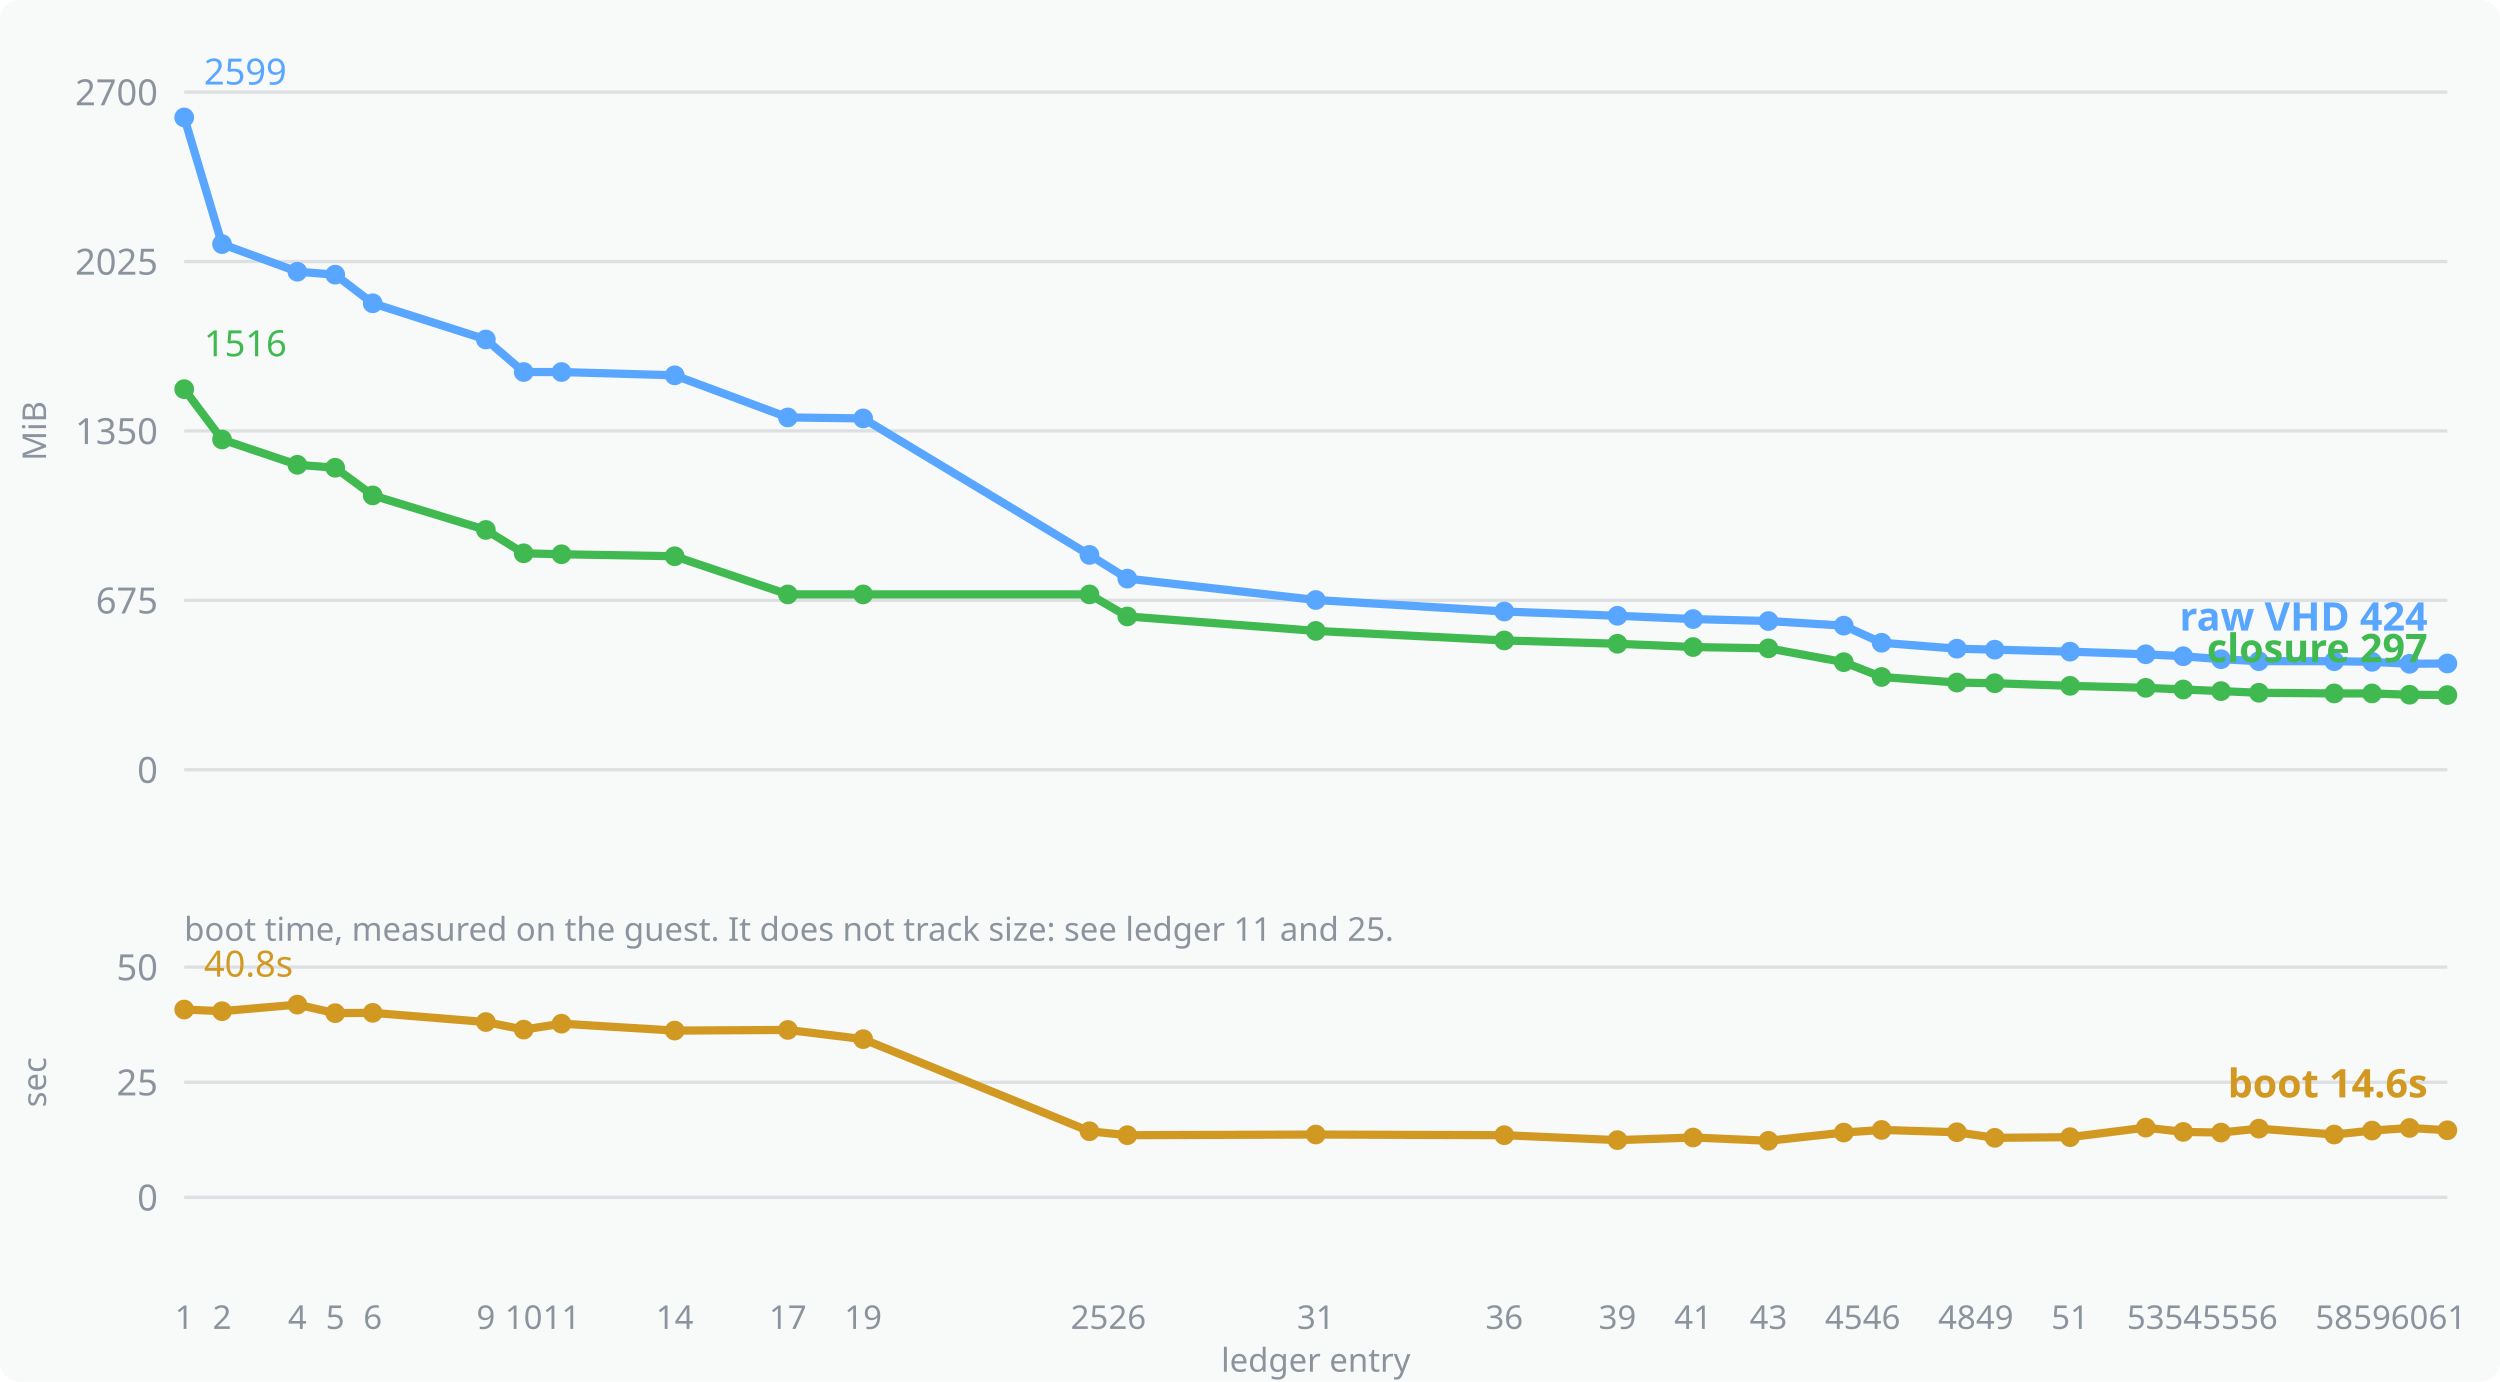
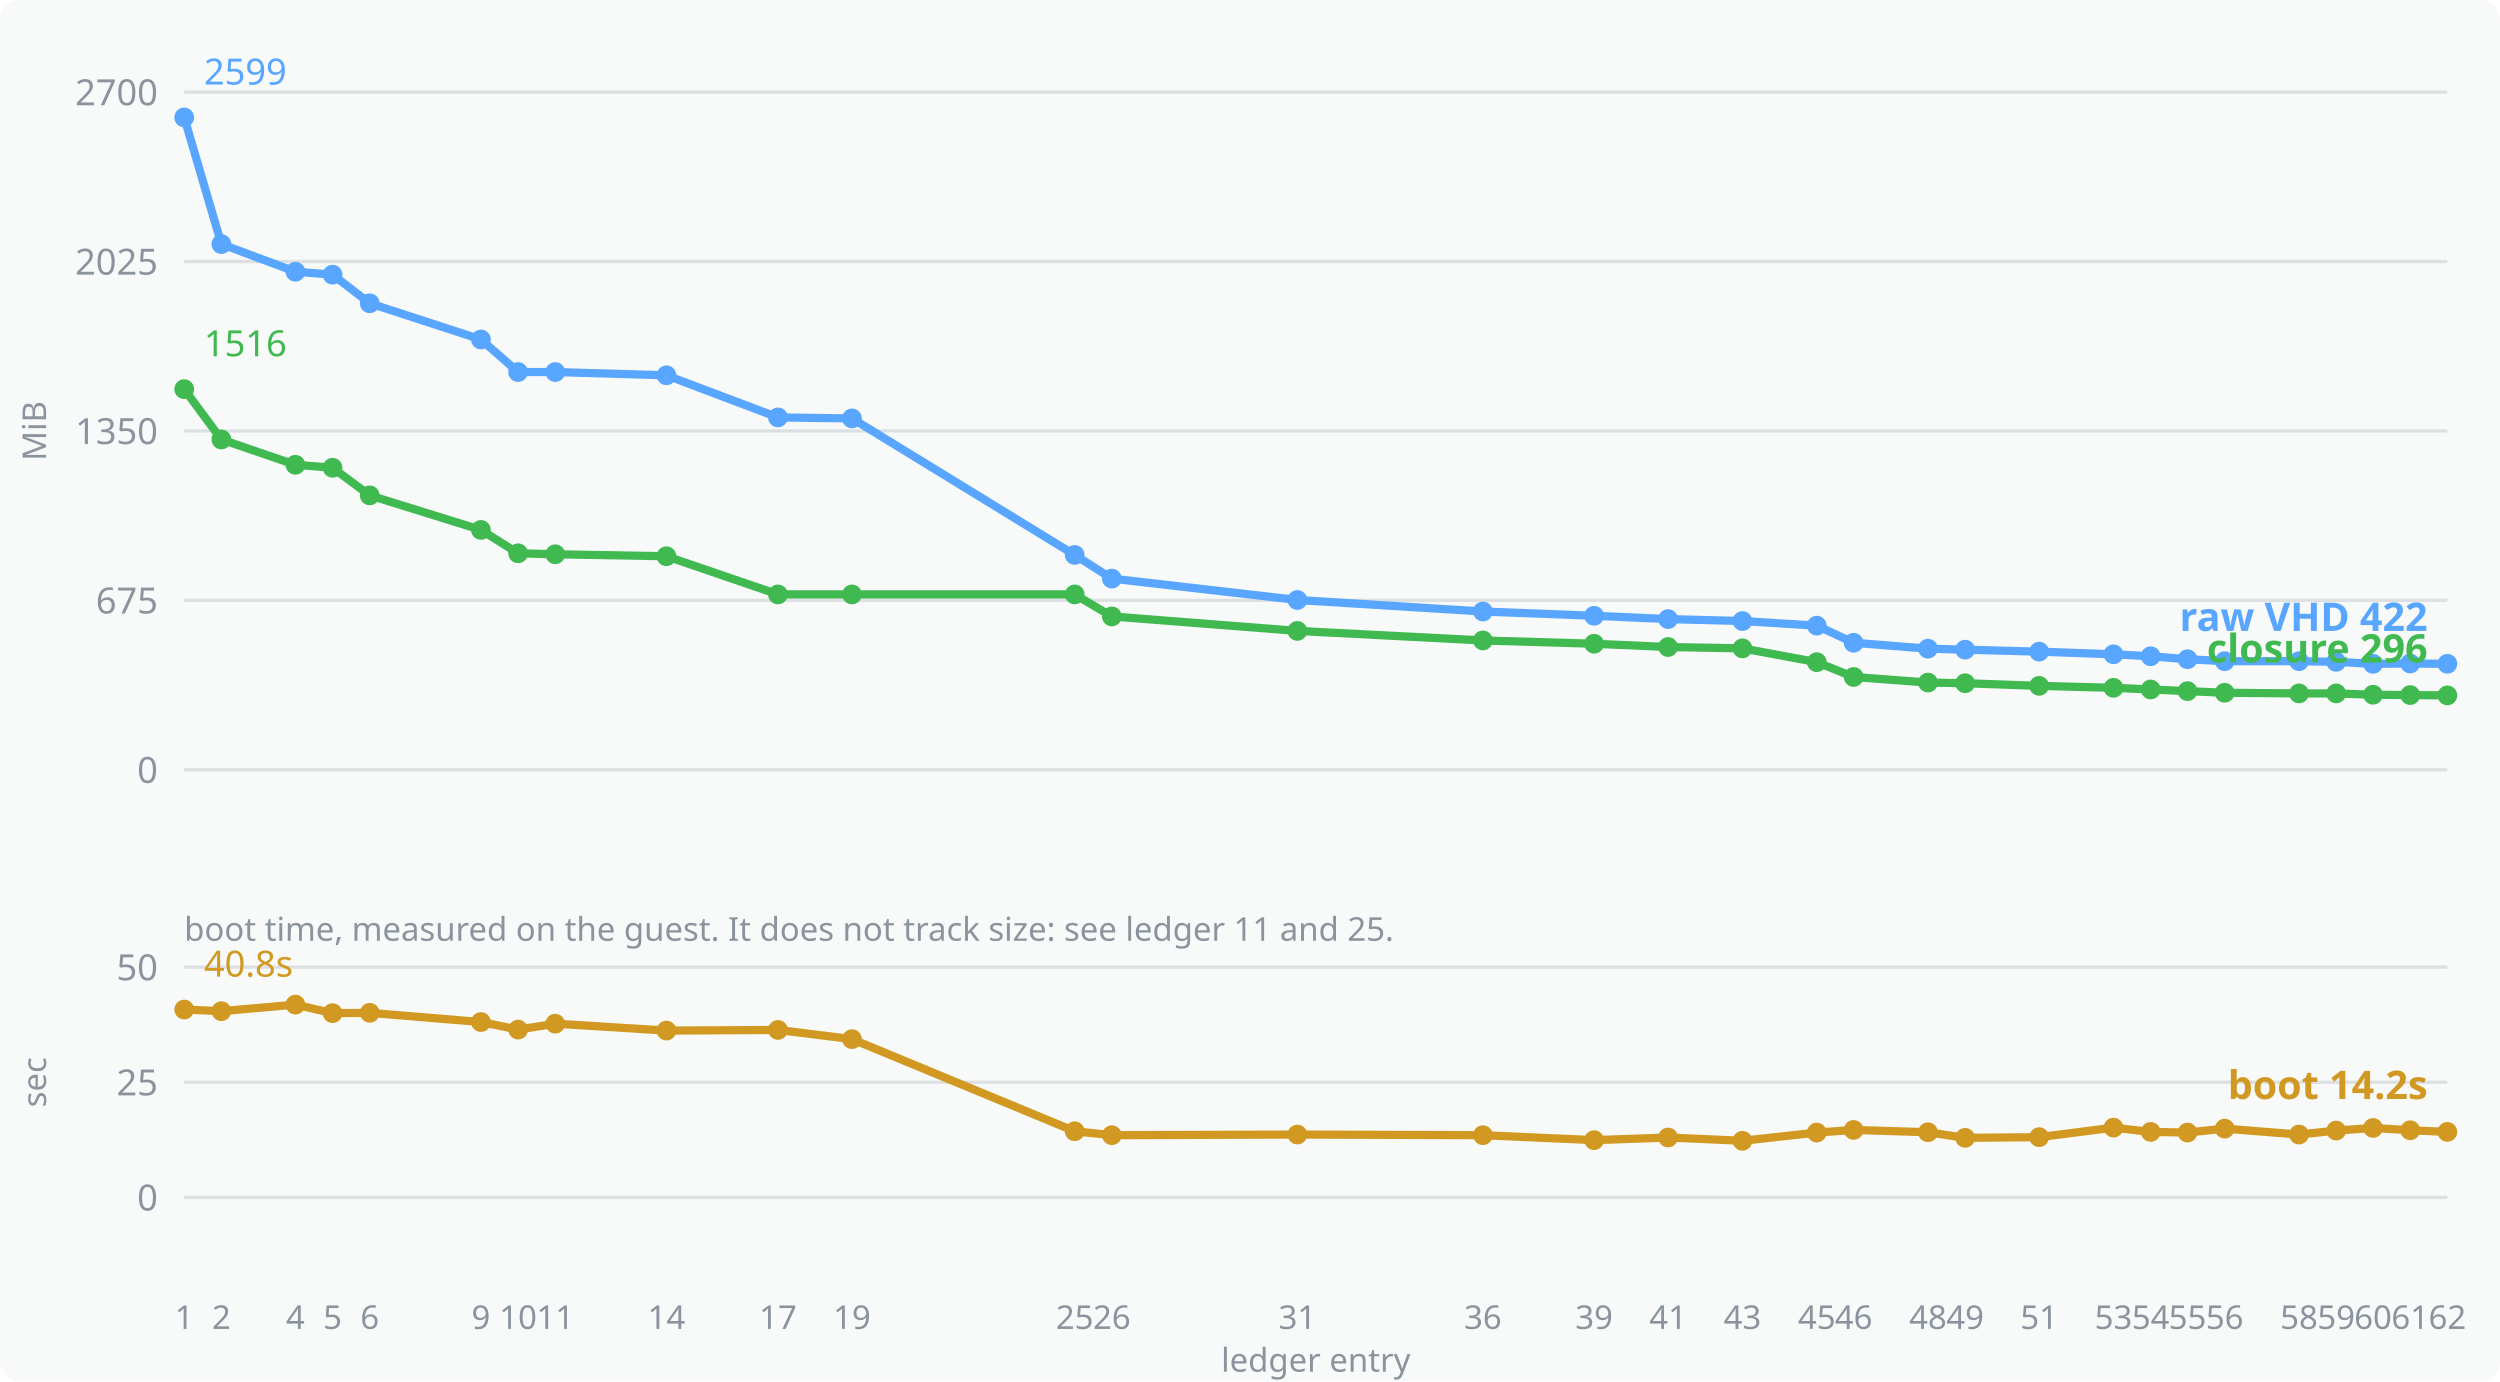
<svg xmlns="http://www.w3.org/2000/svg" viewBox="0 0 760 420" width="760" height="420" font-family="ui-sans-serif,system-ui,sans-serif">
  <rect width="760" height="420" fill="#8b949e" opacity="0.06" rx="6" />
  <line x1="56" y1="234.0" x2="744" y2="234.0" stroke="#8b949e40" stroke-width="1" />
  <text x="48" y="238.0" fill="#8b949e" font-size="11" text-anchor="end">0</text>
  <line x1="56" y1="182.5" x2="744" y2="182.5" stroke="#8b949e40" stroke-width="1" />
  <text x="48" y="186.5" fill="#8b949e" font-size="11" text-anchor="end">675</text>
  <line x1="56" y1="131.0" x2="744" y2="131.0" stroke="#8b949e40" stroke-width="1" />
  <text x="48" y="135.0" fill="#8b949e" font-size="11" text-anchor="end">1350</text>
  <line x1="56" y1="79.5" x2="744" y2="79.5" stroke="#8b949e40" stroke-width="1" />
  <text x="48" y="83.5" fill="#8b949e" font-size="11" text-anchor="end">2025</text>
  <line x1="56" y1="28.0" x2="744" y2="28.0" stroke="#8b949e40" stroke-width="1" />
  <text x="48" y="32.0" fill="#8b949e" font-size="11" text-anchor="end">2700</text>
  <text x="14" y="131.0" fill="#8b949e" font-size="10" text-anchor="middle" transform="rotate(-90 14 131.0)">MiB</text>
  <line x1="56" y1="364.0" x2="744" y2="364.0" stroke="#8b949e40" stroke-width="1" />
  <text x="48" y="368.0" fill="#8b949e" font-size="11" text-anchor="end">0</text>
  <line x1="56" y1="329.0" x2="744" y2="329.0" stroke="#8b949e40" stroke-width="1" />
  <text x="48" y="333.0" fill="#8b949e" font-size="11" text-anchor="end">25</text>
  <line x1="56" y1="294.0" x2="744" y2="294.0" stroke="#8b949e40" stroke-width="1" />
  <text x="48" y="298.0" fill="#8b949e" font-size="11" text-anchor="end">50</text>
  <text x="14" y="329.0" fill="#8b949e" font-size="10" text-anchor="middle" transform="rotate(-90 14 329.0)">sec</text>
  <text x="56" y="286" fill="#8b949e" font-size="10">boot time, measured on the guest. It does not track size: see ledger 11 and 25.</text>
  <text x="56.0" y="404" fill="#8b949e" font-size="10" text-anchor="middle">1</text>
-   <text x="67.5" y="404" fill="#8b949e" font-size="10" text-anchor="middle">2</text>
-   <text x="90.4" y="404" fill="#8b949e" font-size="10" text-anchor="middle">4</text>
-   <text x="101.9" y="404" fill="#8b949e" font-size="10" text-anchor="middle">5</text>
-   <text x="113.3" y="404" fill="#8b949e" font-size="10" text-anchor="middle">6</text>
-   <text x="147.7" y="404" fill="#8b949e" font-size="10" text-anchor="middle">9</text>
-   <text x="159.2" y="404" fill="#8b949e" font-size="10" text-anchor="middle">10</text>
-   <text x="170.7" y="404" fill="#8b949e" font-size="10" text-anchor="middle">11</text>
-   <text x="205.1" y="404" fill="#8b949e" font-size="10" text-anchor="middle">14</text>
-   <text x="239.5" y="404" fill="#8b949e" font-size="10" text-anchor="middle">17</text>
-   <text x="262.4" y="404" fill="#8b949e" font-size="10" text-anchor="middle">19</text>
-   <text x="331.2" y="404" fill="#8b949e" font-size="10" text-anchor="middle">25</text>
-   <text x="342.7" y="404" fill="#8b949e" font-size="10" text-anchor="middle">26</text>
-   <text x="400.0" y="404" fill="#8b949e" font-size="10" text-anchor="middle">31</text>
-   <text x="457.3" y="404" fill="#8b949e" font-size="10" text-anchor="middle">36</text>
-   <text x="491.7" y="404" fill="#8b949e" font-size="10" text-anchor="middle">39</text>
-   <text x="514.7" y="404" fill="#8b949e" font-size="10" text-anchor="middle">41</text>
-   <text x="537.6" y="404" fill="#8b949e" font-size="10" text-anchor="middle">43</text>
-   <text x="560.5" y="404" fill="#8b949e" font-size="10" text-anchor="middle">45</text>
-   <text x="572.0" y="404" fill="#8b949e" font-size="10" text-anchor="middle">46</text>
-   <text x="594.9" y="404" fill="#8b949e" font-size="10" text-anchor="middle">48</text>
-   <text x="606.4" y="404" fill="#8b949e" font-size="10" text-anchor="middle">49</text>
-   <text x="629.3" y="404" fill="#8b949e" font-size="10" text-anchor="middle">51</text>
-   <text x="652.3" y="404" fill="#8b949e" font-size="10" text-anchor="middle">53</text>
-   <text x="663.7" y="404" fill="#8b949e" font-size="10" text-anchor="middle">54</text>
-   <text x="675.2" y="404" fill="#8b949e" font-size="10" text-anchor="middle">55</text>
-   <text x="686.7" y="404" fill="#8b949e" font-size="10" text-anchor="middle">56</text>
-   <text x="709.6" y="404" fill="#8b949e" font-size="10" text-anchor="middle">58</text>
-   <text x="721.1" y="404" fill="#8b949e" font-size="10" text-anchor="middle">59</text>
-   <text x="732.5" y="404" fill="#8b949e" font-size="10" text-anchor="middle">60</text>
-   <text x="744.0" y="404" fill="#8b949e" font-size="10" text-anchor="middle">61</text>
+   <text x="67.3" y="404" fill="#8b949e" font-size="10" text-anchor="middle">2</text>
+   <text x="89.8" y="404" fill="#8b949e" font-size="10" text-anchor="middle">4</text>
+   <text x="101.1" y="404" fill="#8b949e" font-size="10" text-anchor="middle">5</text>
+   <text x="112.4" y="404" fill="#8b949e" font-size="10" text-anchor="middle">6</text>
+   <text x="146.2" y="404" fill="#8b949e" font-size="10" text-anchor="middle">9</text>
+   <text x="157.5" y="404" fill="#8b949e" font-size="10" text-anchor="middle">10</text>
+   <text x="168.8" y="404" fill="#8b949e" font-size="10" text-anchor="middle">11</text>
+   <text x="202.6" y="404" fill="#8b949e" font-size="10" text-anchor="middle">14</text>
+   <text x="236.5" y="404" fill="#8b949e" font-size="10" text-anchor="middle">17</text>
+   <text x="259.0" y="404" fill="#8b949e" font-size="10" text-anchor="middle">19</text>
+   <text x="326.7" y="404" fill="#8b949e" font-size="10" text-anchor="middle">25</text>
+   <text x="338.0" y="404" fill="#8b949e" font-size="10" text-anchor="middle">26</text>
+   <text x="394.4" y="404" fill="#8b949e" font-size="10" text-anchor="middle">31</text>
+   <text x="450.8" y="404" fill="#8b949e" font-size="10" text-anchor="middle">36</text>
+   <text x="484.6" y="404" fill="#8b949e" font-size="10" text-anchor="middle">39</text>
+   <text x="507.1" y="404" fill="#8b949e" font-size="10" text-anchor="middle">41</text>
+   <text x="529.7" y="404" fill="#8b949e" font-size="10" text-anchor="middle">43</text>
+   <text x="552.3" y="404" fill="#8b949e" font-size="10" text-anchor="middle">45</text>
+   <text x="563.5" y="404" fill="#8b949e" font-size="10" text-anchor="middle">46</text>
+   <text x="586.1" y="404" fill="#8b949e" font-size="10" text-anchor="middle">48</text>
+   <text x="597.4" y="404" fill="#8b949e" font-size="10" text-anchor="middle">49</text>
+   <text x="619.9" y="404" fill="#8b949e" font-size="10" text-anchor="middle">51</text>
+   <text x="642.5" y="404" fill="#8b949e" font-size="10" text-anchor="middle">53</text>
+   <text x="653.8" y="404" fill="#8b949e" font-size="10" text-anchor="middle">54</text>
+   <text x="665.0" y="404" fill="#8b949e" font-size="10" text-anchor="middle">55</text>
+   <text x="676.3" y="404" fill="#8b949e" font-size="10" text-anchor="middle">56</text>
+   <text x="698.9" y="404" fill="#8b949e" font-size="10" text-anchor="middle">58</text>
+   <text x="710.2" y="404" fill="#8b949e" font-size="10" text-anchor="middle">59</text>
+   <text x="721.4" y="404" fill="#8b949e" font-size="10" text-anchor="middle">60</text>
+   <text x="732.7" y="404" fill="#8b949e" font-size="10" text-anchor="middle">61</text>
+   <text x="744.0" y="404" fill="#8b949e" font-size="10" text-anchor="middle">62</text>
  <text x="400.0" y="417" fill="#8b949e" font-size="10" text-anchor="middle">ledger entry</text>
-   <path d="M56.0,35.7 L67.5,74.2 L90.4,82.6 L101.9,83.5 L113.3,92.2 L147.7,103.2 L159.2,113.1 L170.7,113.1 L205.1,114.1 L239.5,126.9 L262.4,127.2 L331.2,168.7 L342.7,175.9 L400.0,182.4 L457.3,185.9 L491.7,187.2 L514.7,188.2 L537.6,188.8 L560.5,190.2 L572.0,195.4 L594.9,197.2 L606.4,197.5 L629.3,198.1 L652.3,198.9 L663.7,199.5 L675.2,200.4 L686.7,201.0 L709.6,201.0 L721.1,201.2 L732.5,201.8 L744.0,201.7" fill="none" stroke="#58a6ff" stroke-width="2.5" stroke-linejoin="round" stroke-linecap="round" />
+   <path d="M56.0,35.7 L67.3,74.2 L89.8,82.6 L101.1,83.5 L112.4,92.2 L146.2,103.2 L157.5,113.1 L168.8,113.1 L202.6,114.1 L236.5,126.9 L259.0,127.2 L326.7,168.7 L338.0,175.9 L394.4,182.4 L450.8,185.9 L484.6,187.2 L507.1,188.2 L529.7,188.8 L552.3,190.2 L563.5,195.4 L586.1,197.2 L597.4,197.5 L619.9,198.1 L642.5,198.9 L653.8,199.5 L665.0,200.4 L676.3,201.0 L698.9,201.0 L710.2,201.2 L721.4,201.8 L732.7,201.7 L744.0,201.8" fill="none" stroke="#58a6ff" stroke-width="2.5" stroke-linejoin="round" stroke-linecap="round" />
  <circle cx="56.0" cy="35.7" r="3" fill="#58a6ff" />
-   <circle cx="67.5" cy="74.2" r="3" fill="#58a6ff" />
-   <circle cx="90.4" cy="82.6" r="3" fill="#58a6ff" />
-   <circle cx="101.9" cy="83.5" r="3" fill="#58a6ff" />
-   <circle cx="113.3" cy="92.2" r="3" fill="#58a6ff" />
-   <circle cx="147.7" cy="103.2" r="3" fill="#58a6ff" />
-   <circle cx="159.2" cy="113.1" r="3" fill="#58a6ff" />
-   <circle cx="170.7" cy="113.1" r="3" fill="#58a6ff" />
-   <circle cx="205.1" cy="114.1" r="3" fill="#58a6ff" />
-   <circle cx="239.5" cy="126.9" r="3" fill="#58a6ff" />
-   <circle cx="262.4" cy="127.2" r="3" fill="#58a6ff" />
-   <circle cx="331.2" cy="168.7" r="3" fill="#58a6ff" />
-   <circle cx="342.7" cy="175.9" r="3" fill="#58a6ff" />
-   <circle cx="400.0" cy="182.4" r="3" fill="#58a6ff" />
-   <circle cx="457.3" cy="185.9" r="3" fill="#58a6ff" />
-   <circle cx="491.7" cy="187.2" r="3" fill="#58a6ff" />
-   <circle cx="514.7" cy="188.2" r="3" fill="#58a6ff" />
-   <circle cx="537.6" cy="188.8" r="3" fill="#58a6ff" />
-   <circle cx="560.5" cy="190.2" r="3" fill="#58a6ff" />
-   <circle cx="572.0" cy="195.4" r="3" fill="#58a6ff" />
-   <circle cx="594.9" cy="197.2" r="3" fill="#58a6ff" />
-   <circle cx="606.4" cy="197.5" r="3" fill="#58a6ff" />
-   <circle cx="629.3" cy="198.1" r="3" fill="#58a6ff" />
-   <circle cx="652.3" cy="198.9" r="3" fill="#58a6ff" />
-   <circle cx="663.7" cy="199.5" r="3" fill="#58a6ff" />
-   <circle cx="675.2" cy="200.4" r="3" fill="#58a6ff" />
-   <circle cx="686.7" cy="201.0" r="3" fill="#58a6ff" />
-   <circle cx="709.6" cy="201.0" r="3" fill="#58a6ff" />
-   <circle cx="721.1" cy="201.2" r="3" fill="#58a6ff" />
-   <circle cx="732.5" cy="201.8" r="3" fill="#58a6ff" />
-   <circle cx="744.0" cy="201.7" r="3" fill="#58a6ff" />
-   <path d="M56.0,118.3 L67.5,133.6 L90.4,141.3 L101.9,142.2 L113.3,150.6 L147.7,161.1 L159.2,168.2 L170.7,168.5 L205.1,169.1 L239.5,180.7 L262.4,180.7 L331.2,180.7 L342.7,187.4 L400.0,191.8 L457.3,194.7 L491.7,195.7 L514.7,196.7 L537.6,197.1 L560.5,201.3 L572.0,205.8 L594.9,207.5 L606.4,207.7 L629.3,208.5 L652.3,209.1 L663.7,209.6 L675.2,210.1 L686.7,210.6 L709.6,210.8 L721.1,210.8 L732.5,211.2 L744.0,211.3" fill="none" stroke="#3fb950" stroke-width="2.5" stroke-linejoin="round" stroke-linecap="round" />
+   <circle cx="67.3" cy="74.2" r="3" fill="#58a6ff" />
+   <circle cx="89.8" cy="82.6" r="3" fill="#58a6ff" />
+   <circle cx="101.1" cy="83.5" r="3" fill="#58a6ff" />
+   <circle cx="112.4" cy="92.2" r="3" fill="#58a6ff" />
+   <circle cx="146.2" cy="103.2" r="3" fill="#58a6ff" />
+   <circle cx="157.5" cy="113.1" r="3" fill="#58a6ff" />
+   <circle cx="168.8" cy="113.1" r="3" fill="#58a6ff" />
+   <circle cx="202.6" cy="114.1" r="3" fill="#58a6ff" />
+   <circle cx="236.5" cy="126.9" r="3" fill="#58a6ff" />
+   <circle cx="259.0" cy="127.2" r="3" fill="#58a6ff" />
+   <circle cx="326.7" cy="168.7" r="3" fill="#58a6ff" />
+   <circle cx="338.0" cy="175.9" r="3" fill="#58a6ff" />
+   <circle cx="394.4" cy="182.4" r="3" fill="#58a6ff" />
+   <circle cx="450.8" cy="185.9" r="3" fill="#58a6ff" />
+   <circle cx="484.6" cy="187.2" r="3" fill="#58a6ff" />
+   <circle cx="507.1" cy="188.2" r="3" fill="#58a6ff" />
+   <circle cx="529.7" cy="188.8" r="3" fill="#58a6ff" />
+   <circle cx="552.3" cy="190.2" r="3" fill="#58a6ff" />
+   <circle cx="563.5" cy="195.4" r="3" fill="#58a6ff" />
+   <circle cx="586.1" cy="197.2" r="3" fill="#58a6ff" />
+   <circle cx="597.4" cy="197.5" r="3" fill="#58a6ff" />
+   <circle cx="619.9" cy="198.1" r="3" fill="#58a6ff" />
+   <circle cx="642.5" cy="198.9" r="3" fill="#58a6ff" />
+   <circle cx="653.8" cy="199.5" r="3" fill="#58a6ff" />
+   <circle cx="665.0" cy="200.4" r="3" fill="#58a6ff" />
+   <circle cx="676.3" cy="201.0" r="3" fill="#58a6ff" />
+   <circle cx="698.9" cy="201.0" r="3" fill="#58a6ff" />
+   <circle cx="710.2" cy="201.2" r="3" fill="#58a6ff" />
+   <circle cx="721.4" cy="201.8" r="3" fill="#58a6ff" />
+   <circle cx="732.7" cy="201.7" r="3" fill="#58a6ff" />
+   <circle cx="744.0" cy="201.8" r="3" fill="#58a6ff" />
+   <path d="M56.0,118.3 L67.3,133.6 L89.8,141.3 L101.1,142.2 L112.4,150.6 L146.2,161.1 L157.5,168.2 L168.8,168.5 L202.6,169.1 L236.5,180.7 L259.0,180.7 L326.7,180.7 L338.0,187.4 L394.4,191.8 L450.8,194.7 L484.6,195.7 L507.1,196.7 L529.7,197.1 L552.3,201.3 L563.5,205.8 L586.1,207.5 L597.4,207.7 L619.9,208.5 L642.5,209.1 L653.8,209.6 L665.0,210.1 L676.3,210.6 L698.9,210.8 L710.2,210.8 L721.4,211.2 L732.7,211.3 L744.0,211.4" fill="none" stroke="#3fb950" stroke-width="2.5" stroke-linejoin="round" stroke-linecap="round" />
  <circle cx="56.0" cy="118.3" r="3" fill="#3fb950" />
-   <circle cx="67.5" cy="133.6" r="3" fill="#3fb950" />
-   <circle cx="90.4" cy="141.3" r="3" fill="#3fb950" />
-   <circle cx="101.9" cy="142.2" r="3" fill="#3fb950" />
-   <circle cx="113.3" cy="150.6" r="3" fill="#3fb950" />
-   <circle cx="147.7" cy="161.1" r="3" fill="#3fb950" />
-   <circle cx="159.2" cy="168.2" r="3" fill="#3fb950" />
-   <circle cx="170.7" cy="168.5" r="3" fill="#3fb950" />
-   <circle cx="205.1" cy="169.1" r="3" fill="#3fb950" />
-   <circle cx="239.5" cy="180.7" r="3" fill="#3fb950" />
-   <circle cx="262.4" cy="180.7" r="3" fill="#3fb950" />
-   <circle cx="331.2" cy="180.7" r="3" fill="#3fb950" />
-   <circle cx="342.7" cy="187.4" r="3" fill="#3fb950" />
-   <circle cx="400.0" cy="191.8" r="3" fill="#3fb950" />
-   <circle cx="457.3" cy="194.7" r="3" fill="#3fb950" />
-   <circle cx="491.7" cy="195.7" r="3" fill="#3fb950" />
-   <circle cx="514.7" cy="196.7" r="3" fill="#3fb950" />
-   <circle cx="537.6" cy="197.1" r="3" fill="#3fb950" />
-   <circle cx="560.5" cy="201.3" r="3" fill="#3fb950" />
-   <circle cx="572.0" cy="205.8" r="3" fill="#3fb950" />
-   <circle cx="594.9" cy="207.5" r="3" fill="#3fb950" />
-   <circle cx="606.4" cy="207.7" r="3" fill="#3fb950" />
-   <circle cx="629.3" cy="208.5" r="3" fill="#3fb950" />
-   <circle cx="652.3" cy="209.1" r="3" fill="#3fb950" />
-   <circle cx="663.7" cy="209.6" r="3" fill="#3fb950" />
-   <circle cx="675.2" cy="210.1" r="3" fill="#3fb950" />
-   <circle cx="686.7" cy="210.6" r="3" fill="#3fb950" />
-   <circle cx="709.6" cy="210.8" r="3" fill="#3fb950" />
-   <circle cx="721.1" cy="210.8" r="3" fill="#3fb950" />
-   <circle cx="732.5" cy="211.2" r="3" fill="#3fb950" />
-   <circle cx="744.0" cy="211.3" r="3" fill="#3fb950" />
-   <path d="M56.0,306.9 L67.5,307.4 L90.4,305.4 L101.9,308.0 L113.3,307.9 L147.7,310.7 L159.2,313.0 L170.7,311.2 L205.1,313.3 L239.5,313.1 L262.4,315.9 L331.2,343.9 L342.7,345.1 L400.0,344.9 L457.3,345.1 L491.7,346.6 L514.7,345.8 L537.6,346.8 L560.5,344.3 L572.0,343.5 L594.9,344.2 L606.4,345.9 L629.3,345.7 L652.3,342.8 L663.7,344.1 L675.2,344.3 L686.7,343.1 L709.6,344.9 L721.1,343.7 L732.5,342.9 L744.0,343.6" fill="none" stroke="#d29922" stroke-width="2.5" stroke-linejoin="round" stroke-linecap="round" />
+   <circle cx="67.3" cy="133.6" r="3" fill="#3fb950" />
+   <circle cx="89.8" cy="141.3" r="3" fill="#3fb950" />
+   <circle cx="101.1" cy="142.2" r="3" fill="#3fb950" />
+   <circle cx="112.4" cy="150.6" r="3" fill="#3fb950" />
+   <circle cx="146.2" cy="161.1" r="3" fill="#3fb950" />
+   <circle cx="157.5" cy="168.2" r="3" fill="#3fb950" />
+   <circle cx="168.8" cy="168.5" r="3" fill="#3fb950" />
+   <circle cx="202.6" cy="169.1" r="3" fill="#3fb950" />
+   <circle cx="236.5" cy="180.7" r="3" fill="#3fb950" />
+   <circle cx="259.0" cy="180.7" r="3" fill="#3fb950" />
+   <circle cx="326.7" cy="180.7" r="3" fill="#3fb950" />
+   <circle cx="338.0" cy="187.4" r="3" fill="#3fb950" />
+   <circle cx="394.4" cy="191.8" r="3" fill="#3fb950" />
+   <circle cx="450.8" cy="194.7" r="3" fill="#3fb950" />
+   <circle cx="484.6" cy="195.7" r="3" fill="#3fb950" />
+   <circle cx="507.1" cy="196.7" r="3" fill="#3fb950" />
+   <circle cx="529.7" cy="197.1" r="3" fill="#3fb950" />
+   <circle cx="552.3" cy="201.3" r="3" fill="#3fb950" />
+   <circle cx="563.5" cy="205.8" r="3" fill="#3fb950" />
+   <circle cx="586.1" cy="207.5" r="3" fill="#3fb950" />
+   <circle cx="597.4" cy="207.7" r="3" fill="#3fb950" />
+   <circle cx="619.9" cy="208.5" r="3" fill="#3fb950" />
+   <circle cx="642.5" cy="209.1" r="3" fill="#3fb950" />
+   <circle cx="653.8" cy="209.6" r="3" fill="#3fb950" />
+   <circle cx="665.0" cy="210.1" r="3" fill="#3fb950" />
+   <circle cx="676.3" cy="210.6" r="3" fill="#3fb950" />
+   <circle cx="698.9" cy="210.8" r="3" fill="#3fb950" />
+   <circle cx="710.2" cy="210.8" r="3" fill="#3fb950" />
+   <circle cx="721.4" cy="211.2" r="3" fill="#3fb950" />
+   <circle cx="732.7" cy="211.3" r="3" fill="#3fb950" />
+   <circle cx="744.0" cy="211.4" r="3" fill="#3fb950" />
+   <path d="M56.0,306.9 L67.3,307.4 L89.8,305.4 L101.1,308.0 L112.4,307.9 L146.2,310.7 L157.5,313.0 L168.8,311.2 L202.6,313.3 L236.5,313.1 L259.0,315.9 L326.7,343.9 L338.0,345.1 L394.4,344.9 L450.8,345.1 L484.6,346.6 L507.1,345.8 L529.7,346.8 L552.3,344.3 L563.5,343.5 L586.1,344.2 L597.4,345.9 L619.9,345.7 L642.5,342.8 L653.8,344.1 L665.0,344.3 L676.3,343.1 L698.9,344.9 L710.2,343.7 L721.4,342.9 L732.7,343.6 L744.0,344.1" fill="none" stroke="#d29922" stroke-width="2.5" stroke-linejoin="round" stroke-linecap="round" />
  <circle cx="56.0" cy="306.9" r="3" fill="#d29922" />
-   <circle cx="67.5" cy="307.4" r="3" fill="#d29922" />
-   <circle cx="90.4" cy="305.4" r="3" fill="#d29922" />
-   <circle cx="101.9" cy="308.0" r="3" fill="#d29922" />
-   <circle cx="113.3" cy="307.9" r="3" fill="#d29922" />
-   <circle cx="147.7" cy="310.7" r="3" fill="#d29922" />
-   <circle cx="159.2" cy="313.0" r="3" fill="#d29922" />
-   <circle cx="170.7" cy="311.2" r="3" fill="#d29922" />
-   <circle cx="205.1" cy="313.3" r="3" fill="#d29922" />
-   <circle cx="239.5" cy="313.1" r="3" fill="#d29922" />
-   <circle cx="262.4" cy="315.9" r="3" fill="#d29922" />
-   <circle cx="331.2" cy="343.9" r="3" fill="#d29922" />
-   <circle cx="342.7" cy="345.1" r="3" fill="#d29922" />
-   <circle cx="400.0" cy="344.9" r="3" fill="#d29922" />
-   <circle cx="457.3" cy="345.1" r="3" fill="#d29922" />
-   <circle cx="491.7" cy="346.6" r="3" fill="#d29922" />
-   <circle cx="514.7" cy="345.8" r="3" fill="#d29922" />
-   <circle cx="537.6" cy="346.8" r="3" fill="#d29922" />
-   <circle cx="560.5" cy="344.3" r="3" fill="#d29922" />
-   <circle cx="572.0" cy="343.5" r="3" fill="#d29922" />
-   <circle cx="594.9" cy="344.2" r="3" fill="#d29922" />
-   <circle cx="606.4" cy="345.9" r="3" fill="#d29922" />
-   <circle cx="629.3" cy="345.7" r="3" fill="#d29922" />
-   <circle cx="652.3" cy="342.8" r="3" fill="#d29922" />
-   <circle cx="663.7" cy="344.1" r="3" fill="#d29922" />
-   <circle cx="675.2" cy="344.3" r="3" fill="#d29922" />
-   <circle cx="686.7" cy="343.1" r="3" fill="#d29922" />
-   <circle cx="709.6" cy="344.9" r="3" fill="#d29922" />
-   <circle cx="721.1" cy="343.7" r="3" fill="#d29922" />
-   <circle cx="732.5" cy="342.9" r="3" fill="#d29922" />
-   <circle cx="744.0" cy="343.6" r="3" fill="#d29922" />
-   <text x="738.0" y="191.7" fill="#58a6ff" font-size="12" font-weight="600" text-anchor="end">raw VHD 424</text>
+   <circle cx="67.3" cy="307.4" r="3" fill="#d29922" />
+   <circle cx="89.8" cy="305.4" r="3" fill="#d29922" />
+   <circle cx="101.1" cy="308.0" r="3" fill="#d29922" />
+   <circle cx="112.4" cy="307.9" r="3" fill="#d29922" />
+   <circle cx="146.2" cy="310.7" r="3" fill="#d29922" />
+   <circle cx="157.5" cy="313.0" r="3" fill="#d29922" />
+   <circle cx="168.8" cy="311.2" r="3" fill="#d29922" />
+   <circle cx="202.6" cy="313.3" r="3" fill="#d29922" />
+   <circle cx="236.5" cy="313.1" r="3" fill="#d29922" />
+   <circle cx="259.0" cy="315.9" r="3" fill="#d29922" />
+   <circle cx="326.7" cy="343.9" r="3" fill="#d29922" />
+   <circle cx="338.0" cy="345.1" r="3" fill="#d29922" />
+   <circle cx="394.4" cy="344.9" r="3" fill="#d29922" />
+   <circle cx="450.8" cy="345.1" r="3" fill="#d29922" />
+   <circle cx="484.6" cy="346.6" r="3" fill="#d29922" />
+   <circle cx="507.1" cy="345.8" r="3" fill="#d29922" />
+   <circle cx="529.7" cy="346.8" r="3" fill="#d29922" />
+   <circle cx="552.3" cy="344.3" r="3" fill="#d29922" />
+   <circle cx="563.5" cy="343.5" r="3" fill="#d29922" />
+   <circle cx="586.1" cy="344.2" r="3" fill="#d29922" />
+   <circle cx="597.4" cy="345.9" r="3" fill="#d29922" />
+   <circle cx="619.9" cy="345.7" r="3" fill="#d29922" />
+   <circle cx="642.5" cy="342.8" r="3" fill="#d29922" />
+   <circle cx="653.8" cy="344.1" r="3" fill="#d29922" />
+   <circle cx="665.0" cy="344.3" r="3" fill="#d29922" />
+   <circle cx="676.3" cy="343.1" r="3" fill="#d29922" />
+   <circle cx="698.9" cy="344.9" r="3" fill="#d29922" />
+   <circle cx="710.2" cy="343.7" r="3" fill="#d29922" />
+   <circle cx="721.4" cy="342.9" r="3" fill="#d29922" />
+   <circle cx="732.7" cy="343.6" r="3" fill="#d29922" />
+   <circle cx="744.0" cy="344.1" r="3" fill="#d29922" />
+   <text x="738.0" y="191.8" fill="#58a6ff" font-size="12" font-weight="600" text-anchor="end">raw VHD 422</text>
  <text x="62.0" y="25.7" fill="#58a6ff" font-size="11" text-anchor="start">2599</text>
-   <text x="738.0" y="201.3" fill="#3fb950" font-size="12" font-weight="600" text-anchor="end">closure 297</text>
+   <text x="738.0" y="201.4" fill="#3fb950" font-size="12" font-weight="600" text-anchor="end">closure 296</text>
  <text x="62.0" y="108.3" fill="#3fb950" font-size="11" text-anchor="start">1516</text>
-   <text x="738.0" y="333.6" fill="#d29922" font-size="12" font-weight="600" text-anchor="end">boot 14.6s</text>
+   <text x="738.0" y="334.1" fill="#d29922" font-size="12" font-weight="600" text-anchor="end">boot 14.2s</text>
  <text x="62.0" y="296.9" fill="#d29922" font-size="11" text-anchor="start">40.8s</text>
</svg>
